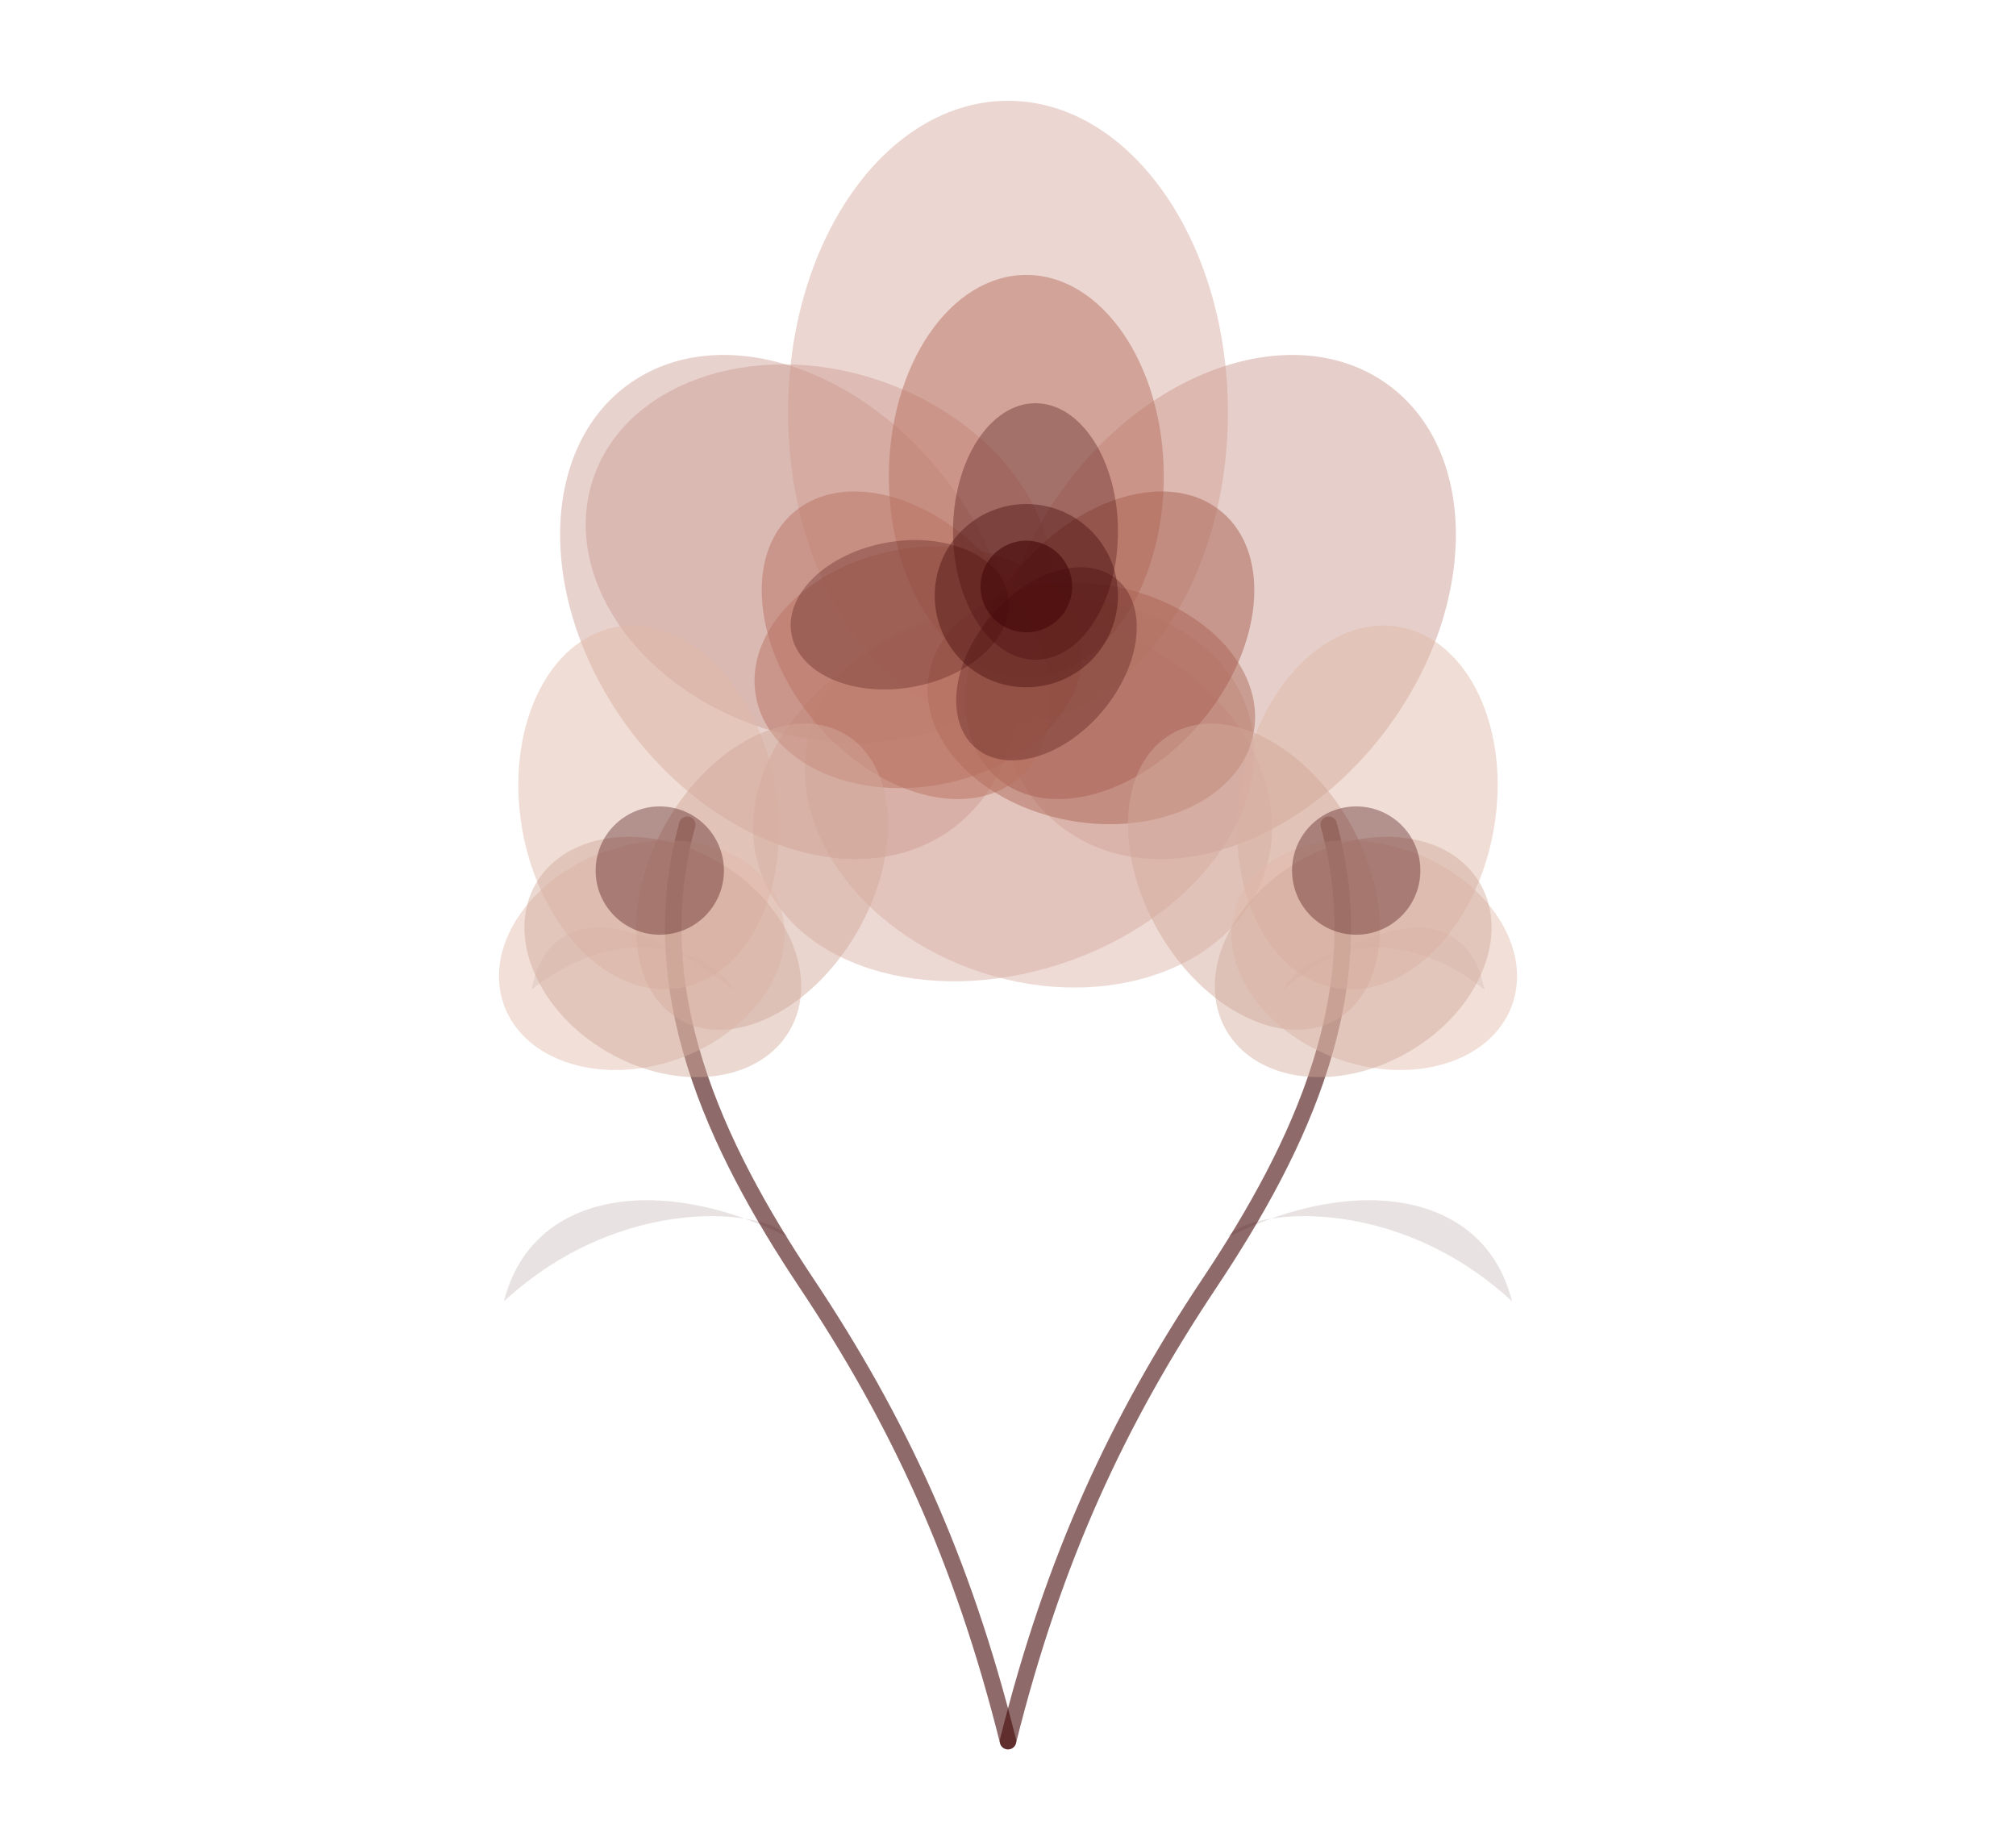
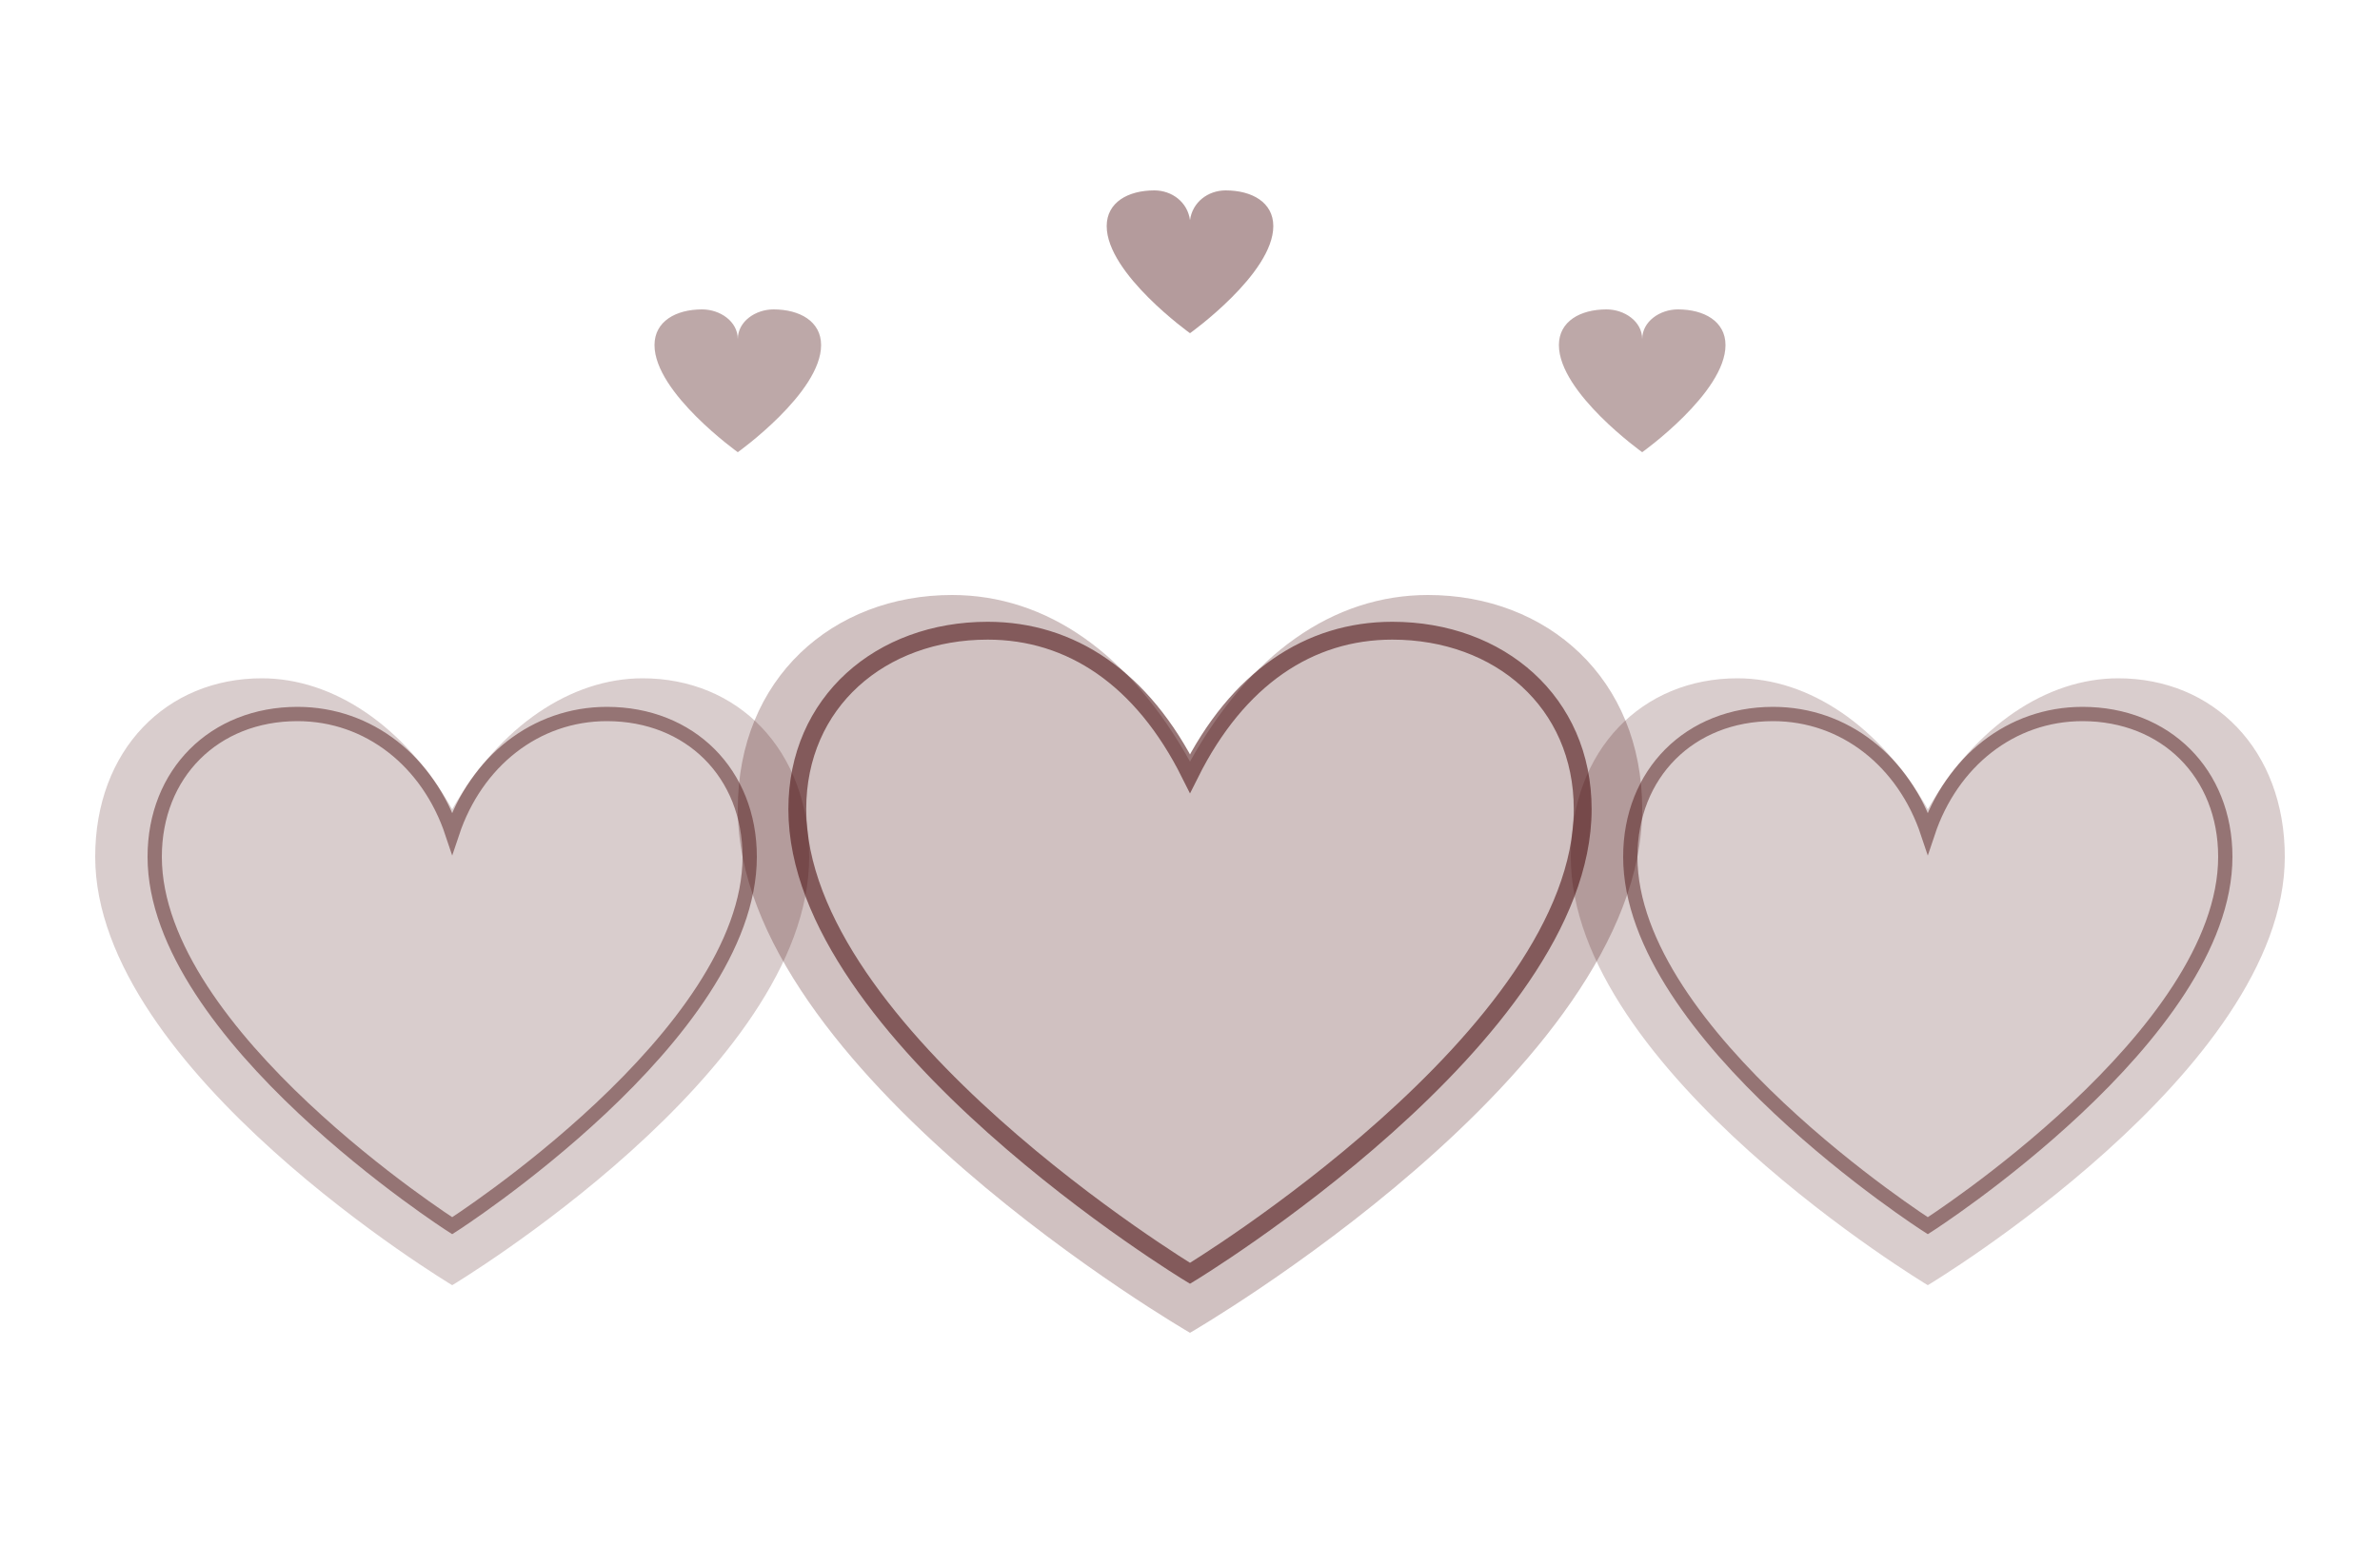
- <svg xmlns="http://www.w3.org/2000/svg" viewBox="0 0 220 200" fill="none" overflow="visible">
-   <path d="M110 190 C105 170 98 155 88 140 C78 125 70 108 75 90" stroke="#430607" stroke-width="1.8" stroke-linecap="round" opacity="0.60" />
-   <path d="M110 190 C115 170 122 155 132 140 C142 125 150 108 145 90" stroke="#430607" stroke-width="1.8" stroke-linecap="round" opacity="0.60" />
-   <path d="M86 135 C72 128 58 130 55 142 C68 130 84 132 86 135Z" fill="#430607" opacity="0.12" />
-   <path d="M80 108 C70 100 60 98 58 108 C68 100 78 104 80 108Z" fill="#430607" opacity="0.10" />
-   <path d="M134 135 C148 128 162 130 165 142 C152 130 136 132 134 135Z" fill="#430607" opacity="0.12" />
-   <path d="M140 108 C150 100 160 98 162 108 C152 100 142 104 140 108Z" fill="#430607" opacity="0.10" />
-   <ellipse cx="110" cy="45" rx="24" ry="34" fill="#d4a598" opacity="0.45" transform="rotate(0 110 65)" />
-   <ellipse cx="130" cy="52" rx="22" ry="30" fill="#c8948a" opacity="0.45" transform="rotate(36 110 65)" />
-   <ellipse cx="130" cy="72" rx="20" ry="28" fill="#d4a598" opacity="0.42" transform="rotate(72 110 65)" />
-   <ellipse cx="112" cy="86" rx="20" ry="26" fill="#c8948a" opacity="0.40" transform="rotate(108 110 65)" />
-   <ellipse cx="90" cy="75" rx="20" ry="26" fill="#d4a598" opacity="0.40" transform="rotate(-72 110 65)" />
-   <ellipse cx="90" cy="52" rx="22" ry="30" fill="#c8948a" opacity="0.42" transform="rotate(-36 110 65)" />
-   <ellipse cx="112" cy="52" rx="15" ry="22" fill="#b87060" opacity="0.50" transform="rotate(0 110 65)" />
-   <ellipse cx="122" cy="62" rx="13" ry="19" fill="#a86050" opacity="0.50" transform="rotate(40 110 65)" />
-   <ellipse cx="116" cy="76" rx="13" ry="18" fill="#b87060" opacity="0.48" transform="rotate(80 110 65)" />
-   <ellipse cx="100" cy="76" rx="13" ry="18" fill="#a86050" opacity="0.45" transform="rotate(-80 110 65)" />
-   <ellipse cx="98" cy="62" rx="13" ry="19" fill="#b87060" opacity="0.48" transform="rotate(-40 110 65)" />
-   <ellipse cx="113" cy="58" rx="9" ry="14" fill="#430607" opacity="0.32" />
-   <ellipse cx="118" cy="68" rx="8" ry="12" fill="#430607" opacity="0.30" transform="rotate(40 110 65)" />
-   <ellipse cx="110" cy="77" rx="8" ry="12" fill="#430607" opacity="0.28" transform="rotate(80 110 65)" />
-   <circle cx="112" cy="65" r="10" fill="#430607" opacity="0.38" />
-   <circle cx="112" cy="64" r="5" fill="#430607" opacity="0.58" />
-   <ellipse cx="72" cy="88" rx="14" ry="20" fill="#e0b8a8" opacity="0.48" transform="rotate(-10 72 95)" />
-   <ellipse cx="82" cy="90" rx="12" ry="18" fill="#d0a898" opacity="0.48" transform="rotate(30 72 95)" />
-   <ellipse cx="80" cy="100" rx="12" ry="16" fill="#e0b8a8" opacity="0.45" transform="rotate(70 72 95)" />
-   <ellipse cx="64" cy="100" rx="12" ry="16" fill="#d0a898" opacity="0.45" transform="rotate(-60 72 95)" />
-   <circle cx="72" cy="95" r="7" fill="#430607" opacity="0.35" />
-   <ellipse cx="148" cy="88" rx="14" ry="20" fill="#e0b8a8" opacity="0.48" transform="rotate(10 148 95)" />
-   <ellipse cx="138" cy="90" rx="12" ry="18" fill="#d0a898" opacity="0.48" transform="rotate(-30 148 95)" />
-   <ellipse cx="140" cy="100" rx="12" ry="16" fill="#e0b8a8" opacity="0.45" transform="rotate(-70 148 95)" />
-   <ellipse cx="156" cy="100" rx="12" ry="16" fill="#d0a898" opacity="0.45" transform="rotate(60 148 95)" />
-   <circle cx="148" cy="95" r="7" fill="#430607" opacity="0.35" />
+ <svg xmlns="http://www.w3.org/2000/svg" viewBox="0 0 200 130" fill="none" overflow="visible">
+   <path d="M38 108 C38 108 8 90 8 72 C8 63 14 57 22 57 C28 57 34 61 38 68 C42 61 48 57 54 57 C62 57 68 63 68 72 C68 90 38 108 38 108Z" fill="#430607" opacity="0.20" />
+   <path d="M38 103 C38 103 13 87 13 72 C13 65 18 60 25 60 C31 60 36 64 38 70 C40 64 45 60 51 60 C58 60 63 65 63 72 C63 87 38 103 38 103Z" stroke="#430607" stroke-width="1.2" fill="none" opacity="0.45" />
+   <path d="M100 112 C100 112 62 90 62 68 C62 57 70 50 80 50 C88 50 95 55 100 64 C105 55 112 50 120 50 C130 50 138 57 138 68 C138 90 100 112 100 112Z" fill="#430607" opacity="0.25" />
+   <path d="M100 107 C100 107 67 87 67 68 C67 59 74 53 83 53 C90 53 96 57 100 65 C104 57 110 53 117 53 C126 53 133 59 133 68 C133 87 100 107 100 107Z" stroke="#430607" stroke-width="1.5" fill="none" opacity="0.55" />
+   <path d="M162 108 C162 108 132 90 132 72 C132 63 138 57 146 57 C152 57 158 61 162 68 C166 61 172 57 178 57 C186 57 192 63 192 72 C192 90 162 108 162 108Z" fill="#430607" opacity="0.20" />
+   <path d="M162 103 C162 103 137 87 137 72 C137 65 142 60 149 60 C155 60 160 64 162 70 C164 64 169 60 175 60 C182 60 187 65 187 72 C187 87 162 103 162 103Z" stroke="#430607" stroke-width="1.2" fill="none" opacity="0.45" />
+   <path d="M62 38 C62 38 55 33 55 29 C55 27 56.8 26 59 26 C60.5 26 62 27 62 28.5 C62 27 63.5 26 65 26 C67.2 26 69 27 69 29 C69 33 62 38 62 38Z" fill="#430607" opacity="0.35" />
+   <path d="M138 38 C138 38 131 33 131 29 C131 27 132.8 26 135 26 C136.5 26 138 27 138 28.5 C138 27 139.5 26 141 26 C143.2 26 145 27 145 29 C145 33 138 38 138 38Z" fill="#430607" opacity="0.35" />
+   <path d="M100 28 C100 28 93 23 93 19 C93 17 94.8 16 97 16 C98.5 16 99.8 17 100 18.5 C100.2 17 101.5 16 103 16 C105.2 16 107 17 107 19 C107 23 100 28 100 28Z" fill="#430607" opacity="0.40" />
</svg>
